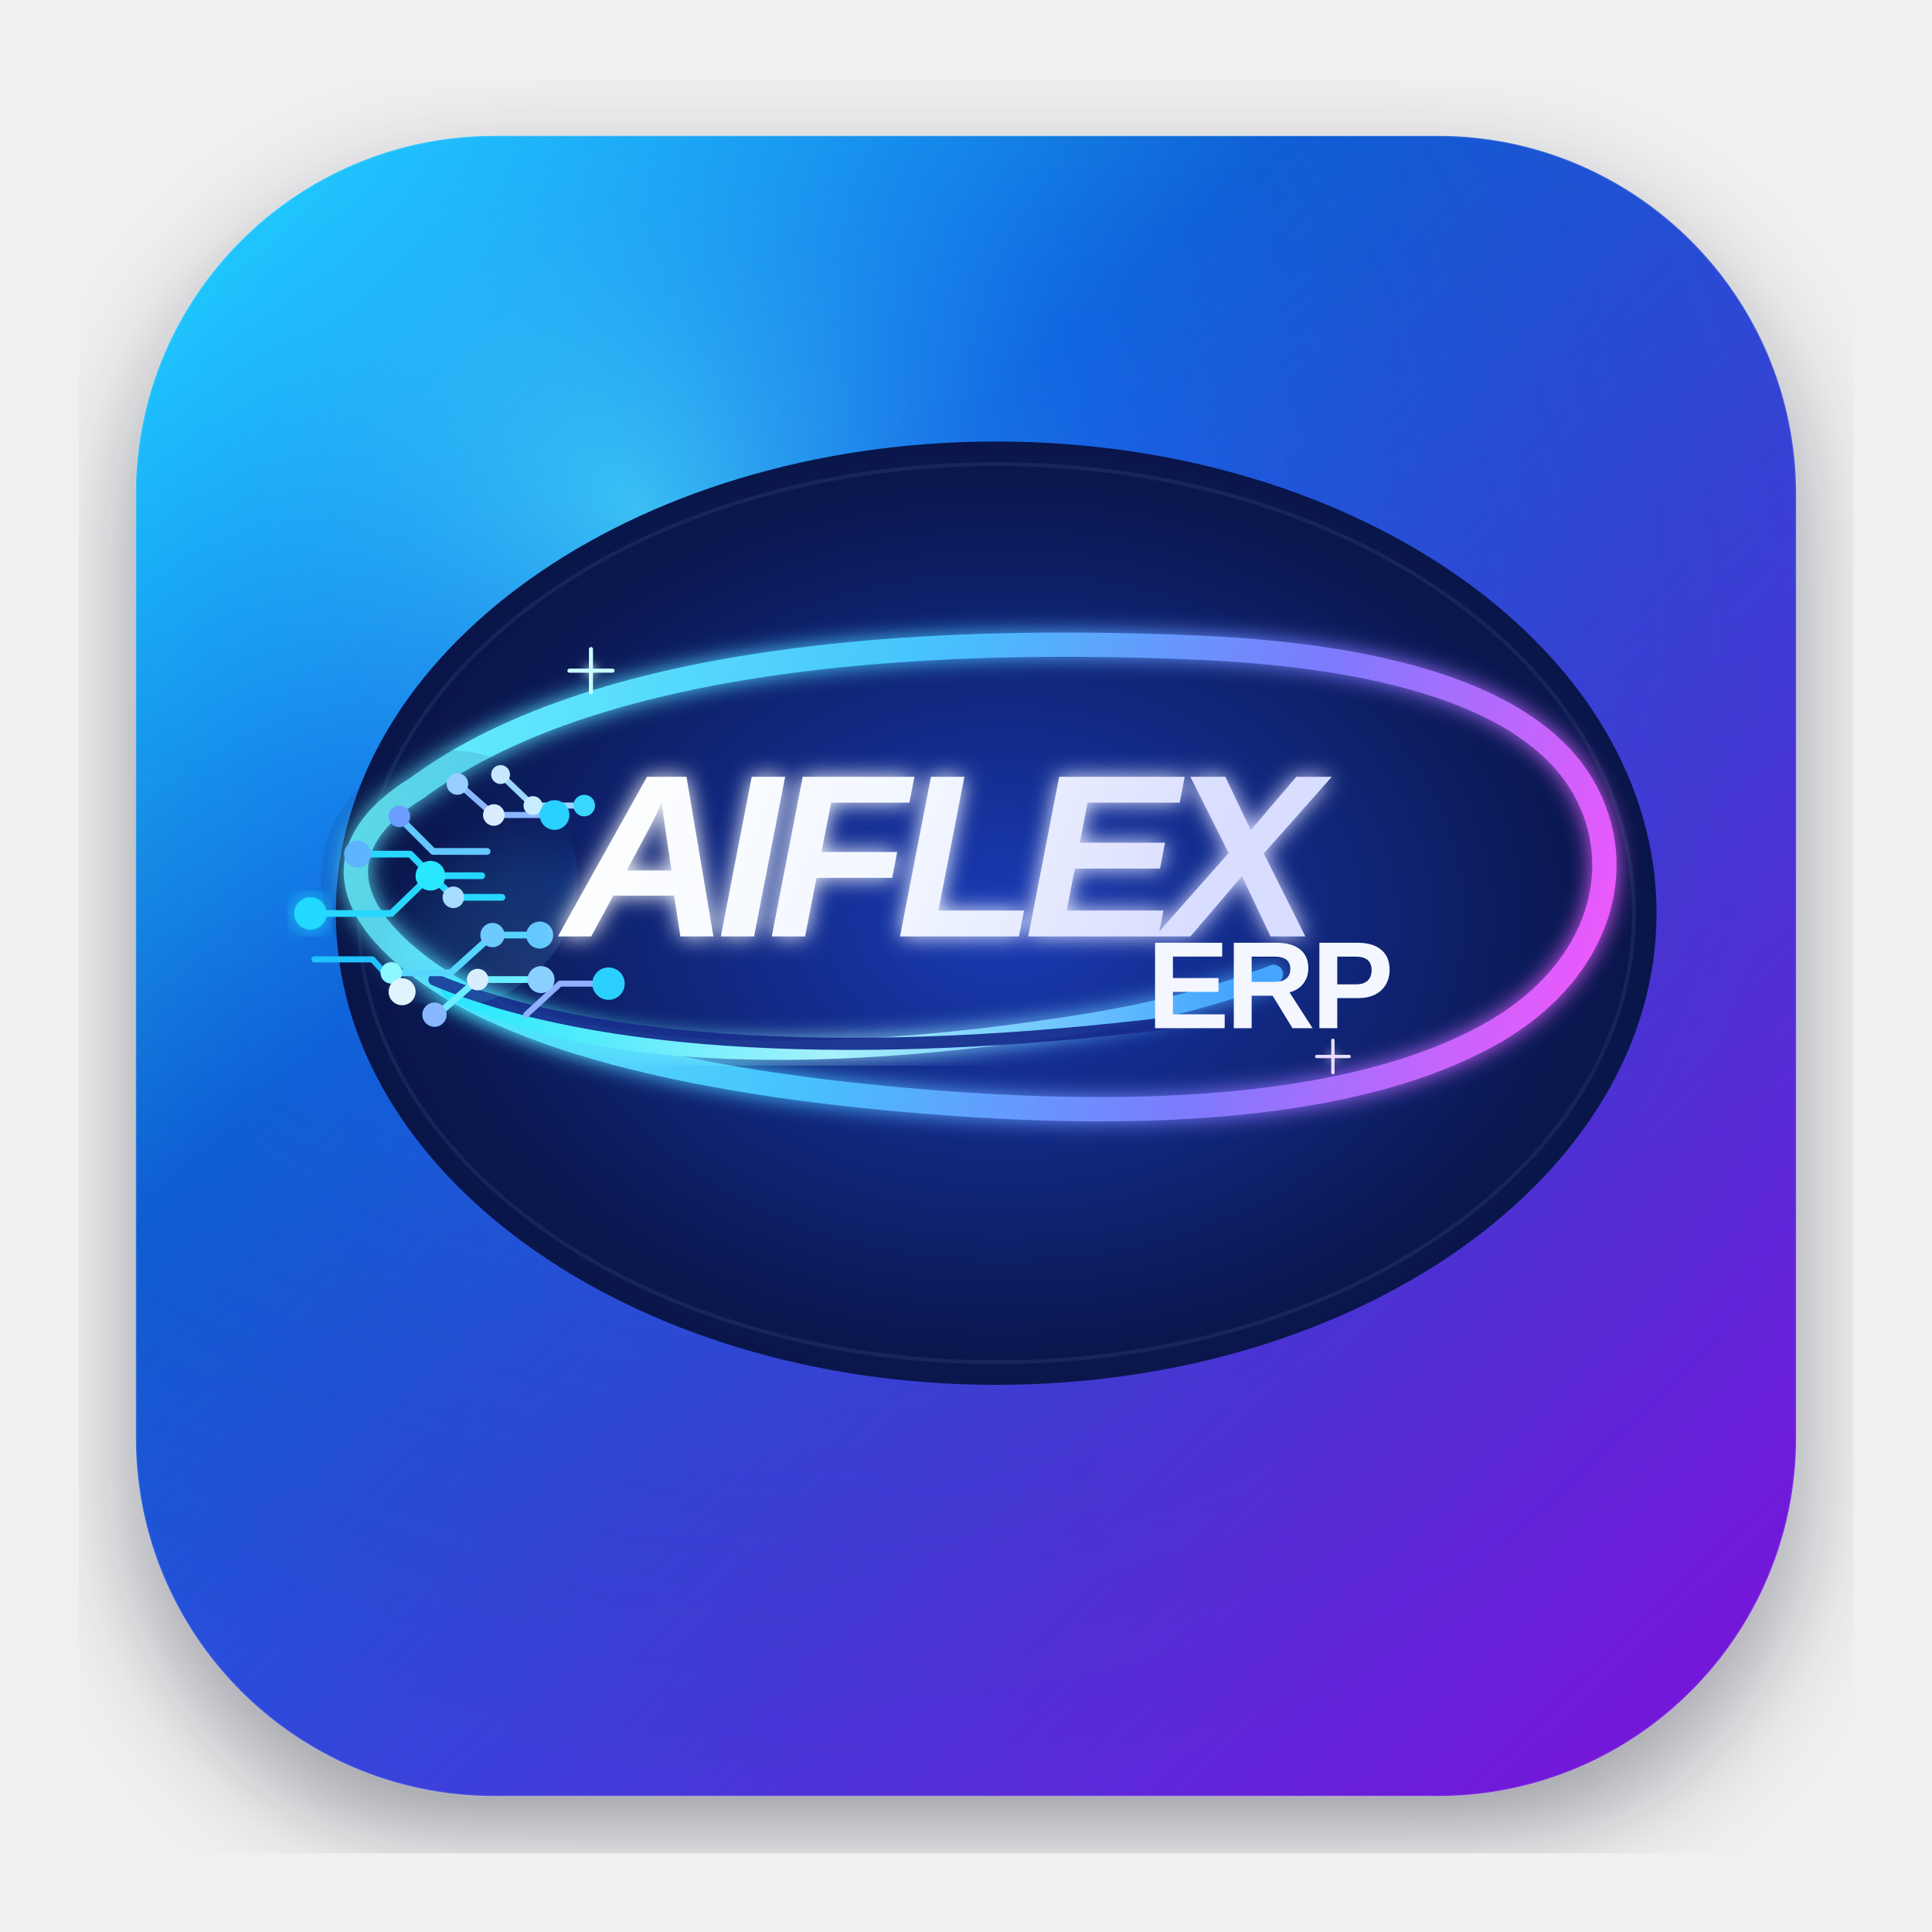
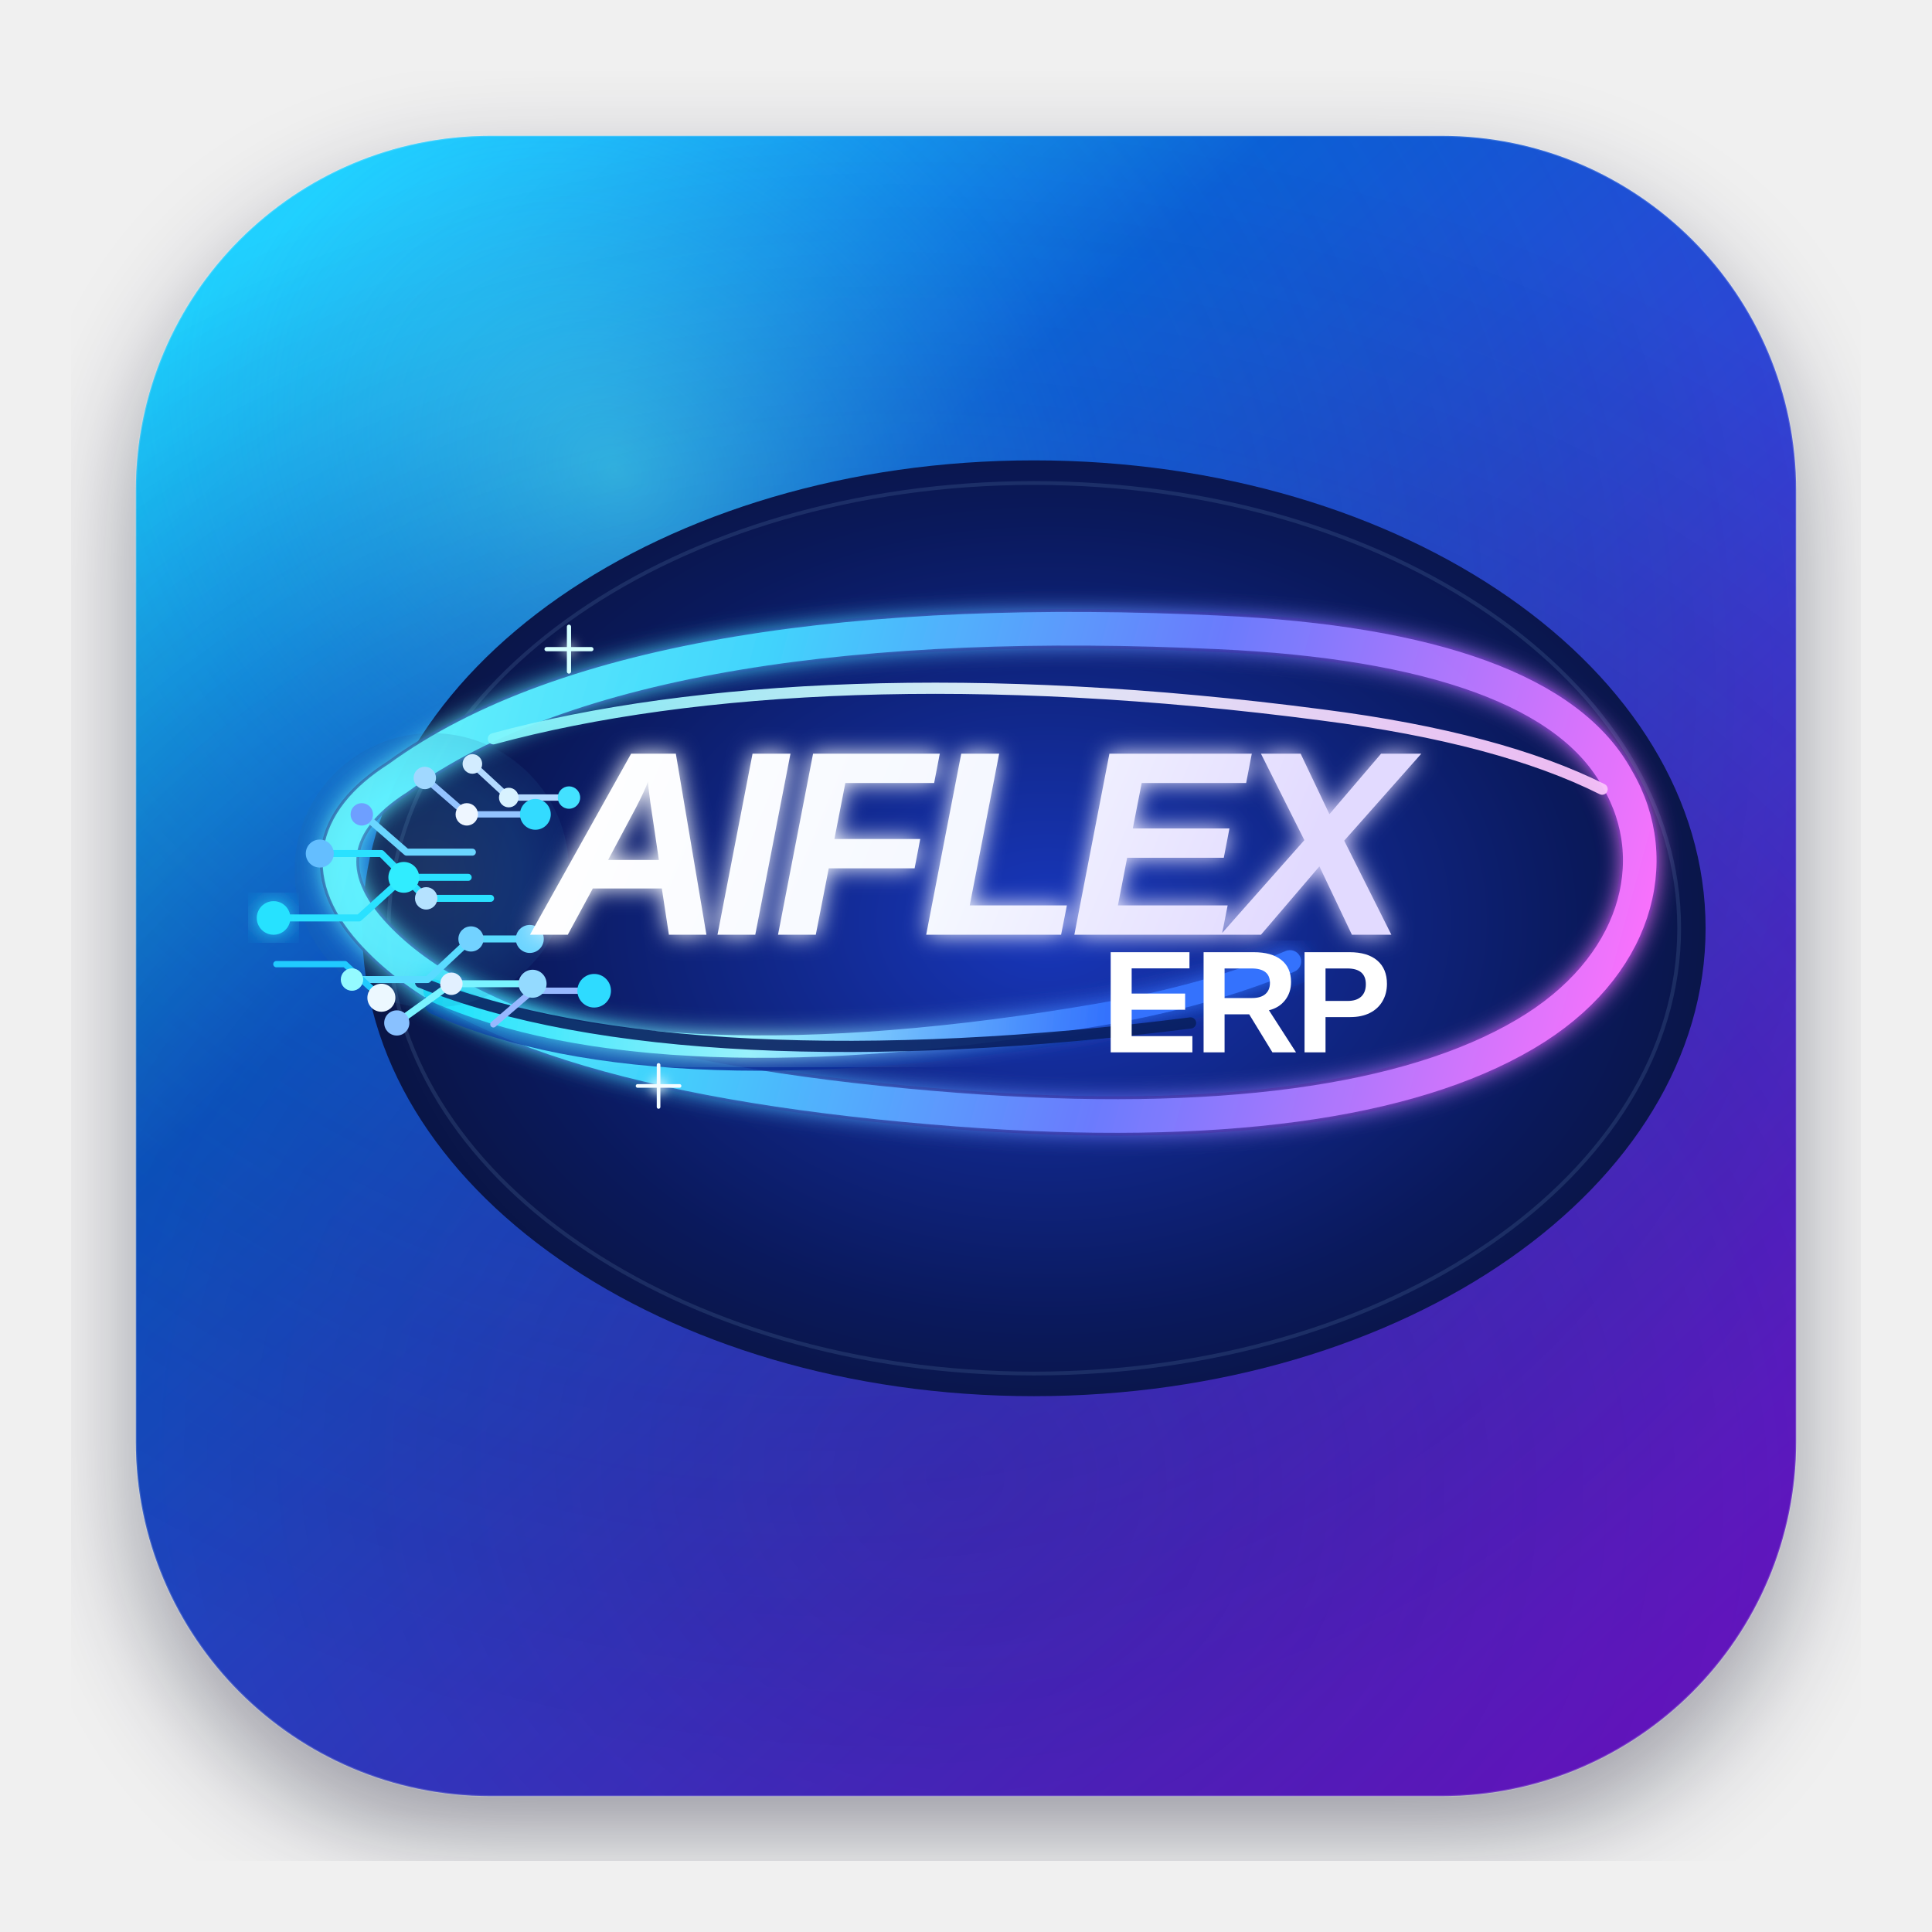
<svg xmlns="http://www.w3.org/2000/svg" width="1024" height="1024" viewBox="0 0 1024 1024" fill="none">
  <defs>
-     <linearGradient id="cardBg" x1="132" y1="112" x2="878" y2="900" gradientUnits="userSpaceOnUse">
-       <stop offset="0" stop-color="#1EDBFF" />
-       <stop offset="0.32" stop-color="#0E61DA" />
-       <stop offset="1" stop-color="#7318D9" />
+     <linearGradient id="cardBg" x1="154" y1="116" x2="878" y2="902" gradientUnits="userSpaceOnUse">
+       <stop offset="0" stop-color="#1DE2FF" />
+       <stop offset="0.3" stop-color="#0A61DB" />
+       <stop offset="1" stop-color="#7515D9" />
    </linearGradient>
-     <radialGradient id="cardGlow" cx="0" cy="0" r="1" gradientUnits="userSpaceOnUse" gradientTransform="translate(338 266) rotate(42) scale(760 632)">
-       <stop offset="0" stop-color="#57ECFF" stop-opacity="0.58" />
-       <stop offset="0.38" stop-color="#1B79FF" stop-opacity="0.18" />
-       <stop offset="1" stop-color="#10091C" stop-opacity="0" />
+     <radialGradient id="cardGlow" cx="0" cy="0" r="1" gradientUnits="userSpaceOnUse" gradientTransform="translate(328 252) rotate(38) scale(778 642)">
+       <stop offset="0" stop-color="#58F4FF" stop-opacity="0.52" />
+       <stop offset="0.36" stop-color="#1D83FF" stop-opacity="0.18" />
+       <stop offset="1" stop-color="#050915" stop-opacity="0" />
    </radialGradient>
-     <radialGradient id="coreGlow" cx="0" cy="0" r="1" gradientUnits="userSpaceOnUse" gradientTransform="translate(532 486) rotate(90) scale(322 430)">
-       <stop offset="0" stop-color="#193AB4" />
-       <stop offset="0.7" stop-color="#0A1851" />
-       <stop offset="1" stop-color="#081038" />
+     <radialGradient id="cardDepth" cx="0" cy="0" r="1" gradientUnits="userSpaceOnUse" gradientTransform="translate(502 780) rotate(-84) scale(716 820)">
+       <stop offset="0" stop-color="#250E68" stop-opacity="0.34" />
+       <stop offset="0.62" stop-color="#0D1246" stop-opacity="0.18" />
+       <stop offset="1" stop-color="#050915" stop-opacity="0" />
    </radialGradient>
-     <linearGradient id="orbitStroke" x1="155" y1="70" x2="1035" y2="350" gradientUnits="userSpaceOnUse">
-       <stop offset="0" stop-color="#6AF7FF" />
-       <stop offset="0.42" stop-color="#48C5FF" />
-       <stop offset="0.72" stop-color="#7E7CFF" />
-       <stop offset="1" stop-color="#F05AFF" />
+     <radialGradient id="coreGlow" cx="0" cy="0" r="1" gradientUnits="userSpaceOnUse" gradientTransform="translate(555 488) rotate(90) scale(312 420)">
+       <stop offset="0" stop-color="#1837BC" />
+       <stop offset="0.68" stop-color="#0A195C" />
+       <stop offset="1" stop-color="#091235" />
+     </radialGradient>
+     <linearGradient id="orbitMain" x1="168" y1="96" x2="1054" y2="338" gradientUnits="userSpaceOnUse">
+       <stop offset="0" stop-color="#68FAFF" />
+       <stop offset="0.28" stop-color="#42D6FF" />
+       <stop offset="0.62" stop-color="#6D7CFF" />
+       <stop offset="1" stop-color="#FF73FF" />
    </linearGradient>
-     <linearGradient id="innerStroke" x1="210" y1="270" x2="785" y2="330" gradientUnits="userSpaceOnUse">
-       <stop offset="0" stop-color="#23ECFF" />
-       <stop offset="0.5" stop-color="#A9F5FF" />
-       <stop offset="1" stop-color="#47A7FF" />
+     <linearGradient id="orbitHighlight" x1="240" y1="196" x2="1015" y2="246" gradientUnits="userSpaceOnUse">
+       <stop offset="0" stop-color="#7FFBFF" />
+       <stop offset="0.48" stop-color="#F0F9FF" />
+       <stop offset="1" stop-color="#FFC9FF" />
    </linearGradient>
-     <linearGradient id="textFill" x1="315" y1="98" x2="748" y2="272" gradientUnits="userSpaceOnUse">
+     <linearGradient id="lowerSweep" x1="204" y1="322" x2="682" y2="370" gradientUnits="userSpaceOnUse">
+       <stop offset="0" stop-color="#1BE7FF" />
+       <stop offset="0.48" stop-color="#9DF5FF" />
+       <stop offset="1" stop-color="#3473FF" />
+     </linearGradient>
+     <linearGradient id="textFill" x1="320" y1="106" x2="792" y2="304" gradientUnits="userSpaceOnUse">
      <stop offset="0" stop-color="#FFFFFF" />
-       <stop offset="0.54" stop-color="#F2F7FF" />
-       <stop offset="1" stop-color="#D9DDFF" />
+       <stop offset="0.55" stop-color="#F5F8FF" />
+       <stop offset="1" stop-color="#E2DAFF" />
    </linearGradient>
-     <radialGradient id="nodeGlow" cx="0" cy="0" r="1" gradientUnits="userSpaceOnUse" gradientTransform="translate(210 197) rotate(90) scale(116 116)">
-       <stop offset="0" stop-color="#89F7FF" />
-       <stop offset="0.6" stop-color="#42C7FF" />
-       <stop offset="1" stop-color="#0B1F5D" />
+     <radialGradient id="nodeGlow" cx="0" cy="0" r="1" gradientUnits="userSpaceOnUse" gradientTransform="translate(154 126) rotate(90) scale(120 120)">
+       <stop offset="0" stop-color="#8BF6FF" />
+       <stop offset="0.54" stop-color="#45CAFF" />
+       <stop offset="1" stop-color="#0C215F" />
    </radialGradient>
-     <filter id="cardShadow" x="42" y="42" width="940" height="940" filterUnits="userSpaceOnUse" color-interpolation-filters="sRGB">
+     <filter id="cardShadow" x="38" y="38" width="948" height="948" filterUnits="userSpaceOnUse" color-interpolation-filters="sRGB">
      <feFlood flood-opacity="0" result="BackgroundImageFix" />
      <feColorMatrix in="SourceAlpha" type="matrix" values="0 0 0 0 0 0 0 0 0 0 0 0 0 0 0 0 0 0 127 0" result="hardAlpha" />
      <feOffset dy="24" />
      <feGaussianBlur stdDeviation="28" />
      <feColorMatrix type="matrix" values="0 0 0 0 0.01 0 0 0 0 0.02 0 0 0 0 0.12 0 0 0 0.36 0" />
-       <feBlend mode="normal" in2="BackgroundImageFix" result="effect1_dropShadow_1_2" />
-       <feBlend mode="normal" in="SourceGraphic" in2="effect1_dropShadow_1_2" result="shape" />
+       <feBlend mode="normal" in2="BackgroundImageFix" result="effect1_dropShadow_1" />
+       <feBlend mode="normal" in="SourceGraphic" in2="effect1_dropShadow_1" result="shape" />
    </filter>
-     <filter id="softGlow" x="-20%" y="-20%" width="140%" height="140%">
+     <filter id="softGlow" x="-24%" y="-24%" width="148%" height="148%">
      <feGaussianBlur stdDeviation="8" result="blur" />
      <feMerge>
        <feMergeNode in="blur" />
        <feMergeNode in="SourceGraphic" />
      </feMerge>
    </filter>
    <filter id="sparkleGlow" x="-300%" y="-300%" width="700%" height="700%">
      <feGaussianBlur stdDeviation="4" />
    </filter>
  </defs>
  <g filter="url(#cardShadow)">
-     <rect x="72" y="72" width="880" height="880" rx="190" fill="url(#cardBg)" />
-     <rect x="72" y="72" width="880" height="880" rx="190" fill="url(#cardGlow)" />
-     <rect x="72" y="72" width="880" height="880" rx="190" stroke="#FFFFFF" stroke-opacity="0.14" />
+     <rect x="72" y="72" width="880" height="880" rx="188" fill="url(#cardBg)" />
+     <rect x="72" y="72" width="880" height="880" rx="188" fill="url(#cardGlow)" />
+     <rect x="72" y="72" width="880" height="880" rx="188" fill="url(#cardDepth)" />
+     <rect x="72" y="72" width="880" height="880" rx="188" stroke="#E9F9FF" stroke-opacity="0.18" />
  </g>
-   <ellipse cx="528" cy="484" rx="350" ry="250" fill="url(#coreGlow)" />
-   <ellipse cx="528" cy="484" rx="338" ry="238" stroke="#9BD9FF" stroke-opacity="0.08" stroke-width="2" />
-   <g transform="translate(88 314) scale(0.715)">
+   <ellipse cx="548" cy="492" rx="356" ry="248" fill="url(#coreGlow)" />
+   <ellipse cx="548" cy="492" rx="342" ry="236" stroke="#A5D8FF" stroke-opacity="0.12" stroke-width="2" />
+   <g transform="translate(76 304) scale(0.742)">
    <g opacity="0.98">
-       <path d="M186 145C304 58 515 30 767 41C919 48 1016 83 1051 145C1084 203 1064 279 986 325C902 374 766 392 583 379C373 364 230 324 166 258C126 217 134 177 186 145Z" stroke="url(#orbitStroke)" stroke-width="18" stroke-linecap="round" filter="url(#softGlow)" />
-       <path d="M211 294C307 344 470 353 678 320C735 311 783 298 821 283" stroke="url(#innerStroke)" stroke-width="14" stroke-linecap="round" filter="url(#softGlow)" />
-       <path d="M199 287C320 338 518 347 745 319" stroke="#152A8A" stroke-opacity="0.92" stroke-width="9" stroke-linecap="round" />
+       <path d="M182 146C301 59 514 30 768 42C921 49 1019 84 1053 147C1087 205 1067 282 987 329C904 378 767 397 582 383C371 367 229 326 166 259C126 217 133 177 182 146Z" stroke="#180A6D" stroke-opacity="0.86" stroke-width="28" stroke-linecap="round" />
+       <path d="M182 146C301 59 514 30 768 42C921 49 1019 84 1053 147C1087 205 1067 282 987 329C904 378 767 397 582 383C371 367 229 326 166 259C126 217 133 177 182 146Z" stroke="url(#orbitMain)" stroke-width="24" stroke-linecap="round" filter="url(#softGlow)" />
+       <path d="M250 118C394 79 598 69 842 101C928 112 994 130 1042 154" stroke="url(#orbitHighlight)" stroke-width="8" stroke-linecap="round" stroke-opacity="0.94" />
+       <path d="M210 306C314 353 478 358 687 322C744 312 791 298 828 282" stroke="#0C2D9A" stroke-opacity="0.82" stroke-width="19" stroke-linecap="round" />
+       <path d="M208 298C311 344 474 351 683 315C735 306 781 293 819 277" stroke="url(#lowerSweep)" stroke-width="16" stroke-linecap="round" filter="url(#softGlow)" />
+       <path d="M198 292C322 342 520 350 748 321" stroke="#08205F" stroke-opacity="0.9" stroke-width="8" stroke-linecap="round" />
    </g>
-     <g transform="translate(58 84)">
-       <circle cx="152" cy="128" r="95" fill="url(#nodeGlow)" opacity="0.12" />
-       <path d="M59 154H109L138 126H176" stroke="#27D7FF" stroke-width="5" stroke-linecap="round" stroke-linejoin="round" />
-       <path d="M83 110H123L155 142H191" stroke="#27D7FF" stroke-width="5" stroke-linecap="round" stroke-linejoin="round" />
-       <path d="M114 82L140 108H180" stroke="#63C8FF" stroke-width="5" stroke-linecap="round" stroke-linejoin="round" />
-       <path d="M112 198H153L184 170H219" stroke="#56D5FF" stroke-width="5" stroke-linecap="round" stroke-linejoin="round" />
-       <path d="M143 229L173 203H220" stroke="#6CEEFF" stroke-width="5" stroke-linecap="round" stroke-linejoin="round" />
-       <path d="M159 58L185 81H230" stroke="#8AB6FF" stroke-width="4.5" stroke-linecap="round" stroke-linejoin="round" />
-       <path d="M190 51L214 74H252" stroke="#9AD6FF" stroke-width="4.5" stroke-linecap="round" stroke-linejoin="round" />
-       <path d="M209 229L234 206H270" stroke="#8FAFFF" stroke-width="4.5" stroke-linecap="round" stroke-linejoin="round" />
-       <path d="M52 188H95L117 212" stroke="#1FC1FF" stroke-width="4.5" stroke-linecap="round" stroke-linejoin="round" />
-       <circle cx="49" cy="154" r="12" fill="#24D9FF" filter="url(#softGlow)" />
-       <circle cx="84" cy="110" r="10" fill="#5FB4FF" />
-       <circle cx="115" cy="82" r="8" fill="#6C9CFF" />
-       <circle cx="109" cy="198" r="8" fill="#8CF8FF" />
-       <circle cx="141" cy="229" r="9" fill="#87B7FF" />
-       <circle cx="158" cy="58" r="8" fill="#97CEFF" />
-       <circle cx="190" cy="51" r="7" fill="#C5E7FF" />
-       <circle cx="117" cy="212" r="10" fill="#DFF4FF" />
-       <circle cx="138" cy="126" r="11" fill="#29E7FF" />
-       <circle cx="155" cy="142" r="8" fill="#A7DBFF" />
-       <circle cx="173" cy="203" r="8" fill="#D8EEFF" />
-       <circle cx="184" cy="170" r="9" fill="#6DCAFF" />
-       <circle cx="185" cy="81" r="8" fill="#D9ECFF" />
-       <circle cx="214" cy="74" r="7" fill="#C7ECFF" />
-       <circle cx="230" cy="81" r="11" fill="#2AD0FF" />
-       <circle cx="252" cy="74" r="8" fill="#39D7FF" />
-       <circle cx="219" cy="170" r="10" fill="#63C8FF" />
-       <circle cx="220" cy="203" r="10" fill="#8AD0FF" />
-       <circle cx="270" cy="206" r="12" fill="#2BD0FF" />
+     <g transform="translate(52 88)">
+       <circle cx="154" cy="124" r="98" fill="url(#nodeGlow)" opacity="0.14" />
+       <path d="M48 158H102L134 129H180" stroke="#2AE1FF" stroke-width="5" stroke-linecap="round" stroke-linejoin="round" />
+       <path d="M74 112H118L150 144H196" stroke="#2AE1FF" stroke-width="5" stroke-linecap="round" stroke-linejoin="round" />
+       <path d="M105 84L136 111H183" stroke="#6AD6FF" stroke-width="5" stroke-linecap="round" stroke-linejoin="round" />
+       <path d="M98 202H151L182 173H224" stroke="#59DBFF" stroke-width="5" stroke-linecap="round" stroke-linejoin="round" />
+       <path d="M129 233L168 205H226" stroke="#7AF3FF" stroke-width="5" stroke-linecap="round" stroke-linejoin="round" />
+       <path d="M149 58L179 84H228" stroke="#93C3FF" stroke-width="4.5" stroke-linecap="round" stroke-linejoin="round" />
+       <path d="M183 48L209 72H252" stroke="#B2D9FF" stroke-width="4.5" stroke-linecap="round" stroke-linejoin="round" />
+       <path d="M198 234L226 210H270" stroke="#97B8FF" stroke-width="4.5" stroke-linecap="round" stroke-linejoin="round" />
+       <path d="M43 191H92L118 215" stroke="#20CBFF" stroke-width="4.5" stroke-linecap="round" stroke-linejoin="round" />
+       <circle cx="41" cy="158" r="12" fill="#28E2FF" filter="url(#softGlow)" />
+       <circle cx="74" cy="112" r="10" fill="#64BEFF" />
+       <circle cx="104" cy="84" r="8" fill="#6E9FFF" />
+       <circle cx="97" cy="202" r="8" fill="#94FAFF" />
+       <circle cx="129" cy="233" r="9" fill="#89C1FF" />
+       <circle cx="149" cy="58" r="8" fill="#A0D8FF" />
+       <circle cx="183" cy="48" r="7" fill="#D2ECFF" />
+       <circle cx="118" cy="215" r="10" fill="#ECF8FF" />
+       <circle cx="134" cy="129" r="11" fill="#30EDFF" />
+       <circle cx="150" cy="144" r="8" fill="#B5E2FF" />
+       <circle cx="168" cy="205" r="8" fill="#E2F0FF" />
+       <circle cx="182" cy="173" r="9" fill="#72D2FF" />
+       <circle cx="179" cy="84" r="8" fill="#EEF6FF" />
+       <circle cx="209" cy="72" r="7" fill="#D8F2FF" />
+       <circle cx="228" cy="84" r="11" fill="#33DBFF" />
+       <circle cx="252" cy="72" r="8" fill="#43E1FF" />
+       <circle cx="224" cy="173" r="10" fill="#6BD4FF" />
+       <circle cx="226" cy="205" r="10" fill="#94DAFF" />
+       <circle cx="270" cy="210" r="12" fill="#2EDBFF" />
    </g>
-     <g filter="url(#softGlow)">
-       <path d="M265 146H1008" stroke="url(#orbitStroke)" stroke-opacity="0.16" stroke-width="6" stroke-linecap="round" />
+     <g transform="translate(-6 6)">
+       <text x="286" y="252" fill="url(#textFill)" font-family="Arial, Helvetica, sans-serif" font-size="188" font-style="italic" font-weight="900" letter-spacing="-9" filter="url(#softGlow)">AIFLEX</text>
+       <text x="690" y="336" fill="#FFFFFF" font-family="Arial, Helvetica, sans-serif" font-size="104" font-weight="800" letter-spacing="-3">ERP</text>
    </g>
-     <g transform="translate(-6 12)">
-       <text x="300" y="243" fill="url(#textFill)" font-family="Arial, Helvetica, sans-serif" font-size="172" font-style="italic" font-weight="900" letter-spacing="-10" filter="url(#softGlow)">AIFLEX</text>
-       <text x="733" y="311" fill="#F4F7FF" font-family="Arial, Helvetica, sans-serif" font-size="92" font-weight="800" letter-spacing="-3">ERP</text>
+     <g transform="translate(304 54)">
+       <circle cx="0" cy="0" r="4" fill="#E8FFFF" filter="url(#sparkleGlow)" />
+       <path d="M0 -16V16M-16 0H16" stroke="#D4FFFF" stroke-width="3" stroke-linecap="round" />
    </g>
-     <g transform="translate(315 58)">
-       <circle cx="0" cy="0" r="4" fill="#D7FFFF" filter="url(#sparkleGlow)" />
-       <path d="M0 -16V16M-16 0H16" stroke="#C8FFFF" stroke-width="3" stroke-linecap="round" />
-     </g>
-     <g transform="translate(865 344)">
-       <circle cx="0" cy="0" r="3" fill="#E3DDFF" filter="url(#sparkleGlow)" />
-       <path d="M0 -12V12M-12 0H12" stroke="#E7DCFF" stroke-width="2.5" stroke-linecap="round" />
+     <g transform="translate(368 366)">
+       <circle cx="0" cy="0" r="5" fill="#F9FDFF" filter="url(#sparkleGlow)" />
+       <path d="M0 -15V15M-15 0H15" stroke="#F3FCFF" stroke-width="2.6" stroke-linecap="round" />
    </g>
  </g>
</svg>
